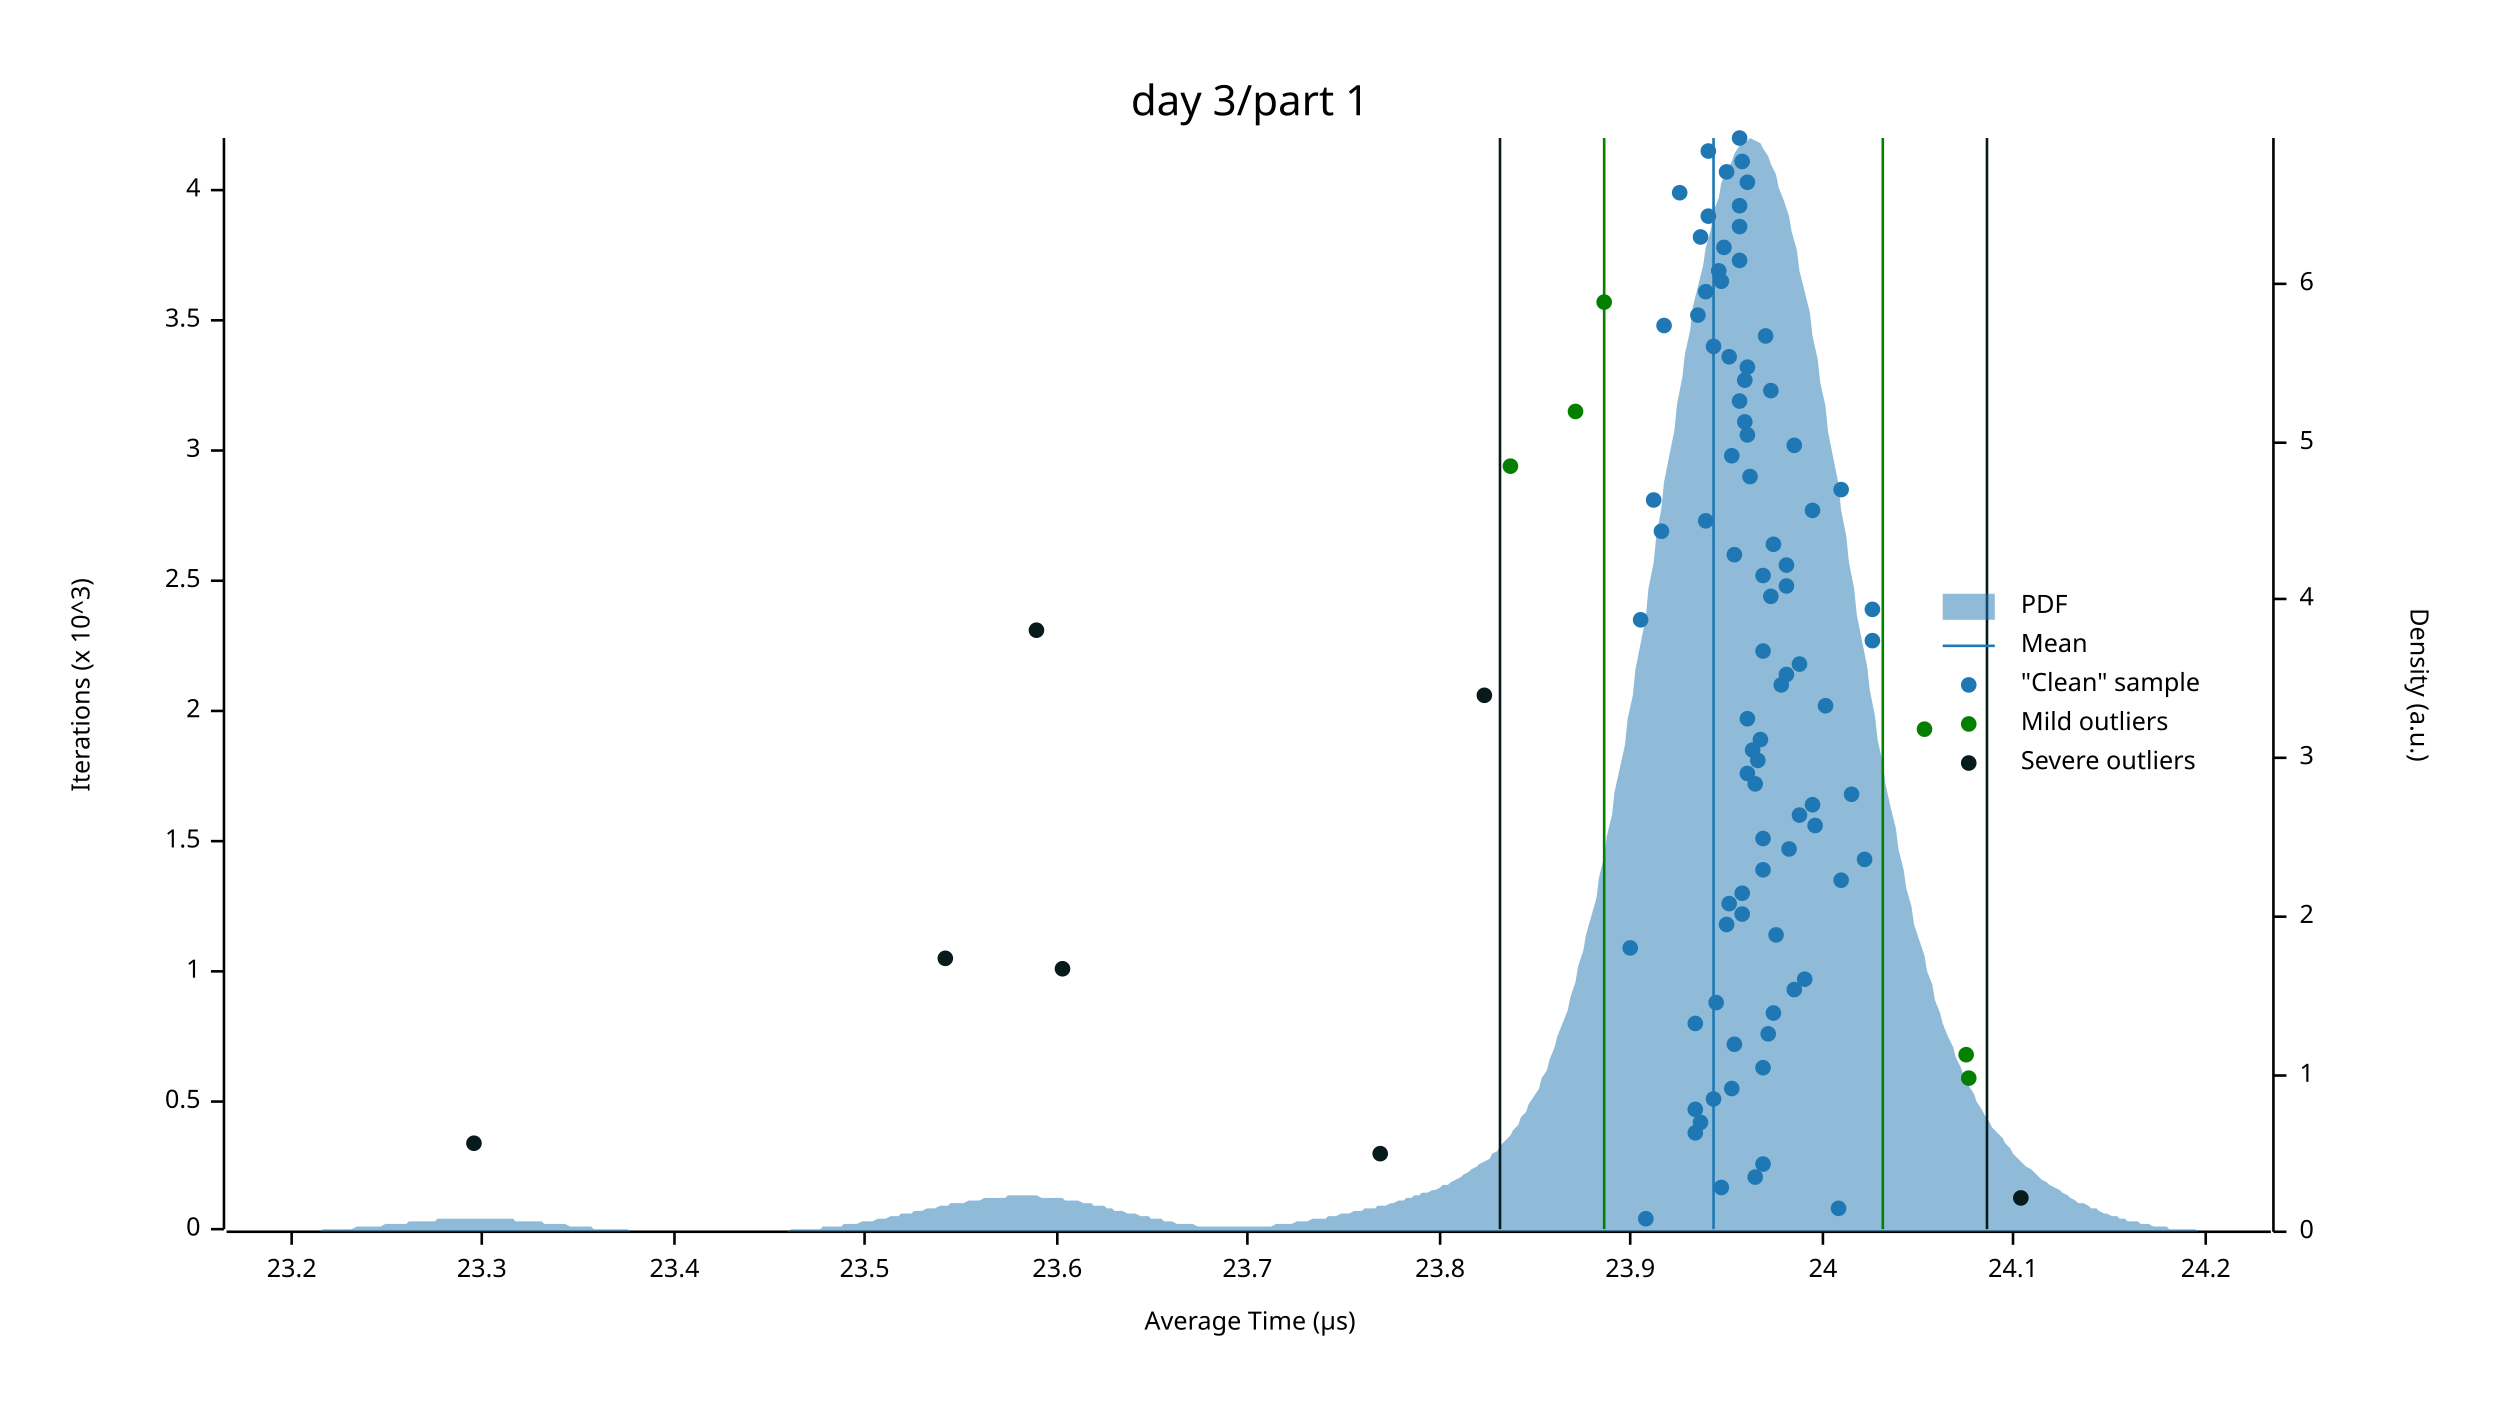
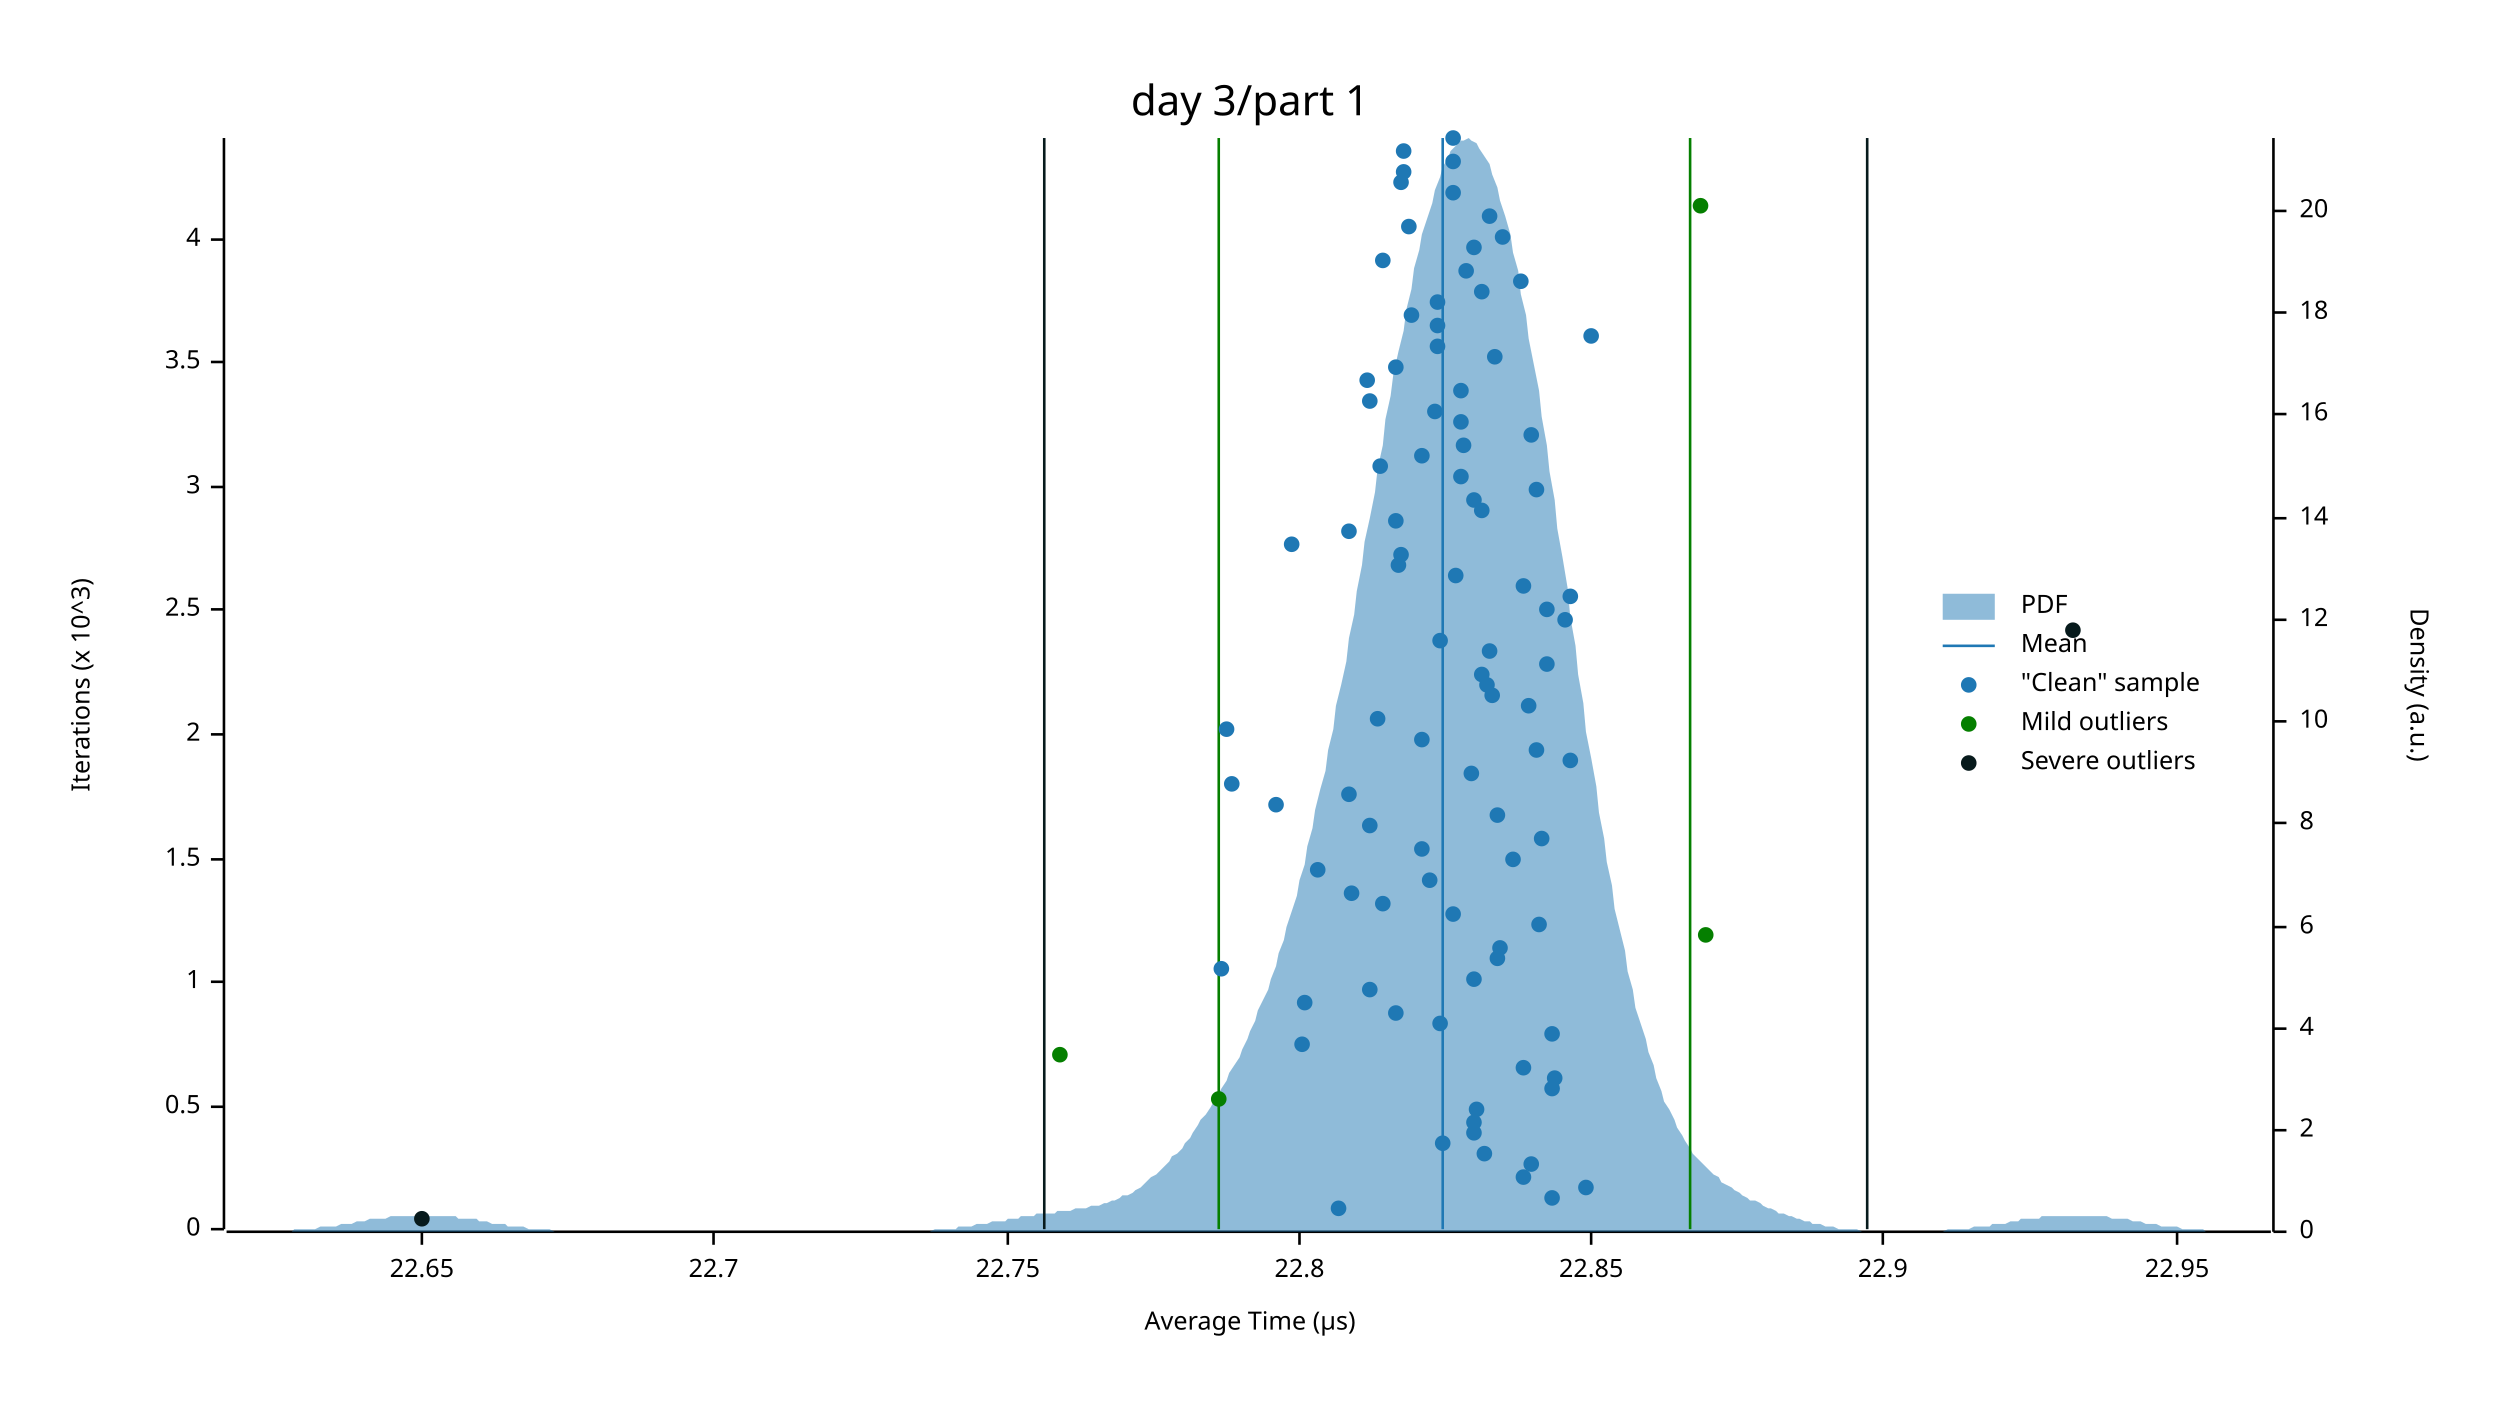
<svg xmlns="http://www.w3.org/2000/svg" width="960" height="540" viewBox="0 0 960 540">
  <text x="480" y="32" dy="0.76em" text-anchor="middle" font-family="sans-serif" font-size="16.129" opacity="1" fill="#000000">
day 3/part 1
</text>
  <text x="27" y="263" dy="0.76em" text-anchor="middle" font-family="sans-serif" font-size="9.677" opacity="1" fill="#000000" transform="rotate(270, 27, 263)">
Iterations (x 10^3)
</text>
  <text x="480" y="513" dy="-0.5ex" text-anchor="middle" font-family="sans-serif" font-size="9.677" opacity="1" fill="#000000">
Average Time (µs)
</text>
  <polyline fill="none" opacity="1" stroke="#000000" stroke-width="1" points="86,53 86,472 " />
  <text x="77" y="472" dy="0.5ex" text-anchor="end" font-family="sans-serif" font-size="9.677" opacity="1" fill="#000000">
0
</text>
  <polyline fill="none" opacity="1" stroke="#000000" stroke-width="1" points="81,472 86,472 " />
-   <text x="77" y="423" dy="0.5ex" text-anchor="end" font-family="sans-serif" font-size="9.677" opacity="1" fill="#000000">
+   <text x="77" y="425" dy="0.5ex" text-anchor="end" font-family="sans-serif" font-size="9.677" opacity="1" fill="#000000">
0.5
</text>
-   <polyline fill="none" opacity="1" stroke="#000000" stroke-width="1" points="81,423 86,423 " />
-   <text x="77" y="373" dy="0.5ex" text-anchor="end" font-family="sans-serif" font-size="9.677" opacity="1" fill="#000000">
+   <polyline fill="none" opacity="1" stroke="#000000" stroke-width="1" points="81,425 86,425 " />
+   <text x="77" y="377" dy="0.5ex" text-anchor="end" font-family="sans-serif" font-size="9.677" opacity="1" fill="#000000">
1
</text>
-   <polyline fill="none" opacity="1" stroke="#000000" stroke-width="1" points="81,373 86,373 " />
-   <text x="77" y="323" dy="0.5ex" text-anchor="end" font-family="sans-serif" font-size="9.677" opacity="1" fill="#000000">
+   <polyline fill="none" opacity="1" stroke="#000000" stroke-width="1" points="81,377 86,377 " />
+   <text x="77" y="330" dy="0.5ex" text-anchor="end" font-family="sans-serif" font-size="9.677" opacity="1" fill="#000000">
1.5
</text>
-   <polyline fill="none" opacity="1" stroke="#000000" stroke-width="1" points="81,323 86,323 " />
-   <text x="77" y="273" dy="0.5ex" text-anchor="end" font-family="sans-serif" font-size="9.677" opacity="1" fill="#000000">
+   <polyline fill="none" opacity="1" stroke="#000000" stroke-width="1" points="81,330 86,330 " />
+   <text x="77" y="282" dy="0.5ex" text-anchor="end" font-family="sans-serif" font-size="9.677" opacity="1" fill="#000000">
2
</text>
-   <polyline fill="none" opacity="1" stroke="#000000" stroke-width="1" points="81,273 86,273 " />
-   <text x="77" y="223" dy="0.5ex" text-anchor="end" font-family="sans-serif" font-size="9.677" opacity="1" fill="#000000">
+   <polyline fill="none" opacity="1" stroke="#000000" stroke-width="1" points="81,282 86,282 " />
+   <text x="77" y="234" dy="0.5ex" text-anchor="end" font-family="sans-serif" font-size="9.677" opacity="1" fill="#000000">
2.5
</text>
-   <polyline fill="none" opacity="1" stroke="#000000" stroke-width="1" points="81,223 86,223 " />
-   <text x="77" y="173" dy="0.5ex" text-anchor="end" font-family="sans-serif" font-size="9.677" opacity="1" fill="#000000">
+   <polyline fill="none" opacity="1" stroke="#000000" stroke-width="1" points="81,234 86,234 " />
+   <text x="77" y="187" dy="0.5ex" text-anchor="end" font-family="sans-serif" font-size="9.677" opacity="1" fill="#000000">
3
</text>
-   <polyline fill="none" opacity="1" stroke="#000000" stroke-width="1" points="81,173 86,173 " />
-   <text x="77" y="123" dy="0.5ex" text-anchor="end" font-family="sans-serif" font-size="9.677" opacity="1" fill="#000000">
+   <polyline fill="none" opacity="1" stroke="#000000" stroke-width="1" points="81,187 86,187 " />
+   <text x="77" y="139" dy="0.5ex" text-anchor="end" font-family="sans-serif" font-size="9.677" opacity="1" fill="#000000">
3.5
</text>
-   <polyline fill="none" opacity="1" stroke="#000000" stroke-width="1" points="81,123 86,123 " />
-   <text x="77" y="73" dy="0.5ex" text-anchor="end" font-family="sans-serif" font-size="9.677" opacity="1" fill="#000000">
+   <polyline fill="none" opacity="1" stroke="#000000" stroke-width="1" points="81,139 86,139 " />
+   <text x="77" y="92" dy="0.5ex" text-anchor="end" font-family="sans-serif" font-size="9.677" opacity="1" fill="#000000">
4
</text>
-   <polyline fill="none" opacity="1" stroke="#000000" stroke-width="1" points="81,73 86,73 " />
+   <polyline fill="none" opacity="1" stroke="#000000" stroke-width="1" points="81,92 86,92 " />
  <polyline fill="none" opacity="1" stroke="#000000" stroke-width="1" points="87,473 872,473 " />
-   <text x="112" y="483" dy="0.76em" text-anchor="middle" font-family="sans-serif" font-size="9.677" opacity="1" fill="#000000">
- 23.2
- </text>
-   <polyline fill="none" opacity="1" stroke="#000000" stroke-width="1" points="112,473 112,478 " />
-   <text x="185" y="483" dy="0.76em" text-anchor="middle" font-family="sans-serif" font-size="9.677" opacity="1" fill="#000000">
- 23.3
- </text>
-   <polyline fill="none" opacity="1" stroke="#000000" stroke-width="1" points="185,473 185,478 " />
-   <text x="259" y="483" dy="0.76em" text-anchor="middle" font-family="sans-serif" font-size="9.677" opacity="1" fill="#000000">
- 23.4
- </text>
-   <polyline fill="none" opacity="1" stroke="#000000" stroke-width="1" points="259,473 259,478 " />
-   <text x="332" y="483" dy="0.76em" text-anchor="middle" font-family="sans-serif" font-size="9.677" opacity="1" fill="#000000">
- 23.5
- </text>
-   <polyline fill="none" opacity="1" stroke="#000000" stroke-width="1" points="332,473 332,478 " />
-   <text x="406" y="483" dy="0.76em" text-anchor="middle" font-family="sans-serif" font-size="9.677" opacity="1" fill="#000000">
- 23.6
- </text>
-   <polyline fill="none" opacity="1" stroke="#000000" stroke-width="1" points="406,473 406,478 " />
-   <text x="479" y="483" dy="0.76em" text-anchor="middle" font-family="sans-serif" font-size="9.677" opacity="1" fill="#000000">
- 23.7
- </text>
-   <polyline fill="none" opacity="1" stroke="#000000" stroke-width="1" points="479,473 479,478 " />
-   <text x="553" y="483" dy="0.76em" text-anchor="middle" font-family="sans-serif" font-size="9.677" opacity="1" fill="#000000">
- 23.8
- </text>
-   <polyline fill="none" opacity="1" stroke="#000000" stroke-width="1" points="553,473 553,478 " />
-   <text x="626" y="483" dy="0.76em" text-anchor="middle" font-family="sans-serif" font-size="9.677" opacity="1" fill="#000000">
- 23.9
- </text>
-   <polyline fill="none" opacity="1" stroke="#000000" stroke-width="1" points="626,473 626,478 " />
-   <text x="700" y="483" dy="0.76em" text-anchor="middle" font-family="sans-serif" font-size="9.677" opacity="1" fill="#000000">
- 24
- </text>
-   <polyline fill="none" opacity="1" stroke="#000000" stroke-width="1" points="700,473 700,478 " />
-   <text x="773" y="483" dy="0.76em" text-anchor="middle" font-family="sans-serif" font-size="9.677" opacity="1" fill="#000000">
- 24.1
- </text>
-   <polyline fill="none" opacity="1" stroke="#000000" stroke-width="1" points="773,473 773,478 " />
-   <text x="847" y="483" dy="0.76em" text-anchor="middle" font-family="sans-serif" font-size="9.677" opacity="1" fill="#000000">
- 24.2
- </text>
-   <polyline fill="none" opacity="1" stroke="#000000" stroke-width="1" points="847,473 847,478 " />
+   <text x="162" y="483" dy="0.76em" text-anchor="middle" font-family="sans-serif" font-size="9.677" opacity="1" fill="#000000">
+ 22.65
+ </text>
+   <polyline fill="none" opacity="1" stroke="#000000" stroke-width="1" points="162,473 162,478 " />
+   <text x="274" y="483" dy="0.76em" text-anchor="middle" font-family="sans-serif" font-size="9.677" opacity="1" fill="#000000">
+ 22.7
+ </text>
+   <polyline fill="none" opacity="1" stroke="#000000" stroke-width="1" points="274,473 274,478 " />
+   <text x="387" y="483" dy="0.76em" text-anchor="middle" font-family="sans-serif" font-size="9.677" opacity="1" fill="#000000">
+ 22.75
+ </text>
+   <polyline fill="none" opacity="1" stroke="#000000" stroke-width="1" points="387,473 387,478 " />
+   <text x="499" y="483" dy="0.76em" text-anchor="middle" font-family="sans-serif" font-size="9.677" opacity="1" fill="#000000">
+ 22.8
+ </text>
+   <polyline fill="none" opacity="1" stroke="#000000" stroke-width="1" points="499,473 499,478 " />
+   <text x="611" y="483" dy="0.76em" text-anchor="middle" font-family="sans-serif" font-size="9.677" opacity="1" fill="#000000">
+ 22.85
+ </text>
+   <polyline fill="none" opacity="1" stroke="#000000" stroke-width="1" points="611,473 611,478 " />
+   <text x="723" y="483" dy="0.76em" text-anchor="middle" font-family="sans-serif" font-size="9.677" opacity="1" fill="#000000">
+ 22.9
+ </text>
+   <polyline fill="none" opacity="1" stroke="#000000" stroke-width="1" points="723,473 723,478 " />
+   <text x="836" y="483" dy="0.76em" text-anchor="middle" font-family="sans-serif" font-size="9.677" opacity="1" fill="#000000">
+ 22.95
+ </text>
+   <polyline fill="none" opacity="1" stroke="#000000" stroke-width="1" points="836,473 836,478 " />
  <text x="933" y="263" dy="0.76em" text-anchor="middle" font-family="sans-serif" font-size="9.677" opacity="1" fill="#000000" transform="rotate(90, 933, 263)">
Density (a.u.)
</text>
  <polyline fill="none" opacity="1" stroke="#000000" stroke-width="1" points="873,53 873,473 " />
  <text x="883" y="473" dy="0.5ex" text-anchor="start" font-family="sans-serif" font-size="9.677" opacity="1" fill="#000000">
0
</text>
  <polyline fill="none" opacity="1" stroke="#000000" stroke-width="1" points="873,473 878,473 " />
-   <text x="883" y="413" dy="0.5ex" text-anchor="start" font-family="sans-serif" font-size="9.677" opacity="1" fill="#000000">
- 1
- </text>
-   <polyline fill="none" opacity="1" stroke="#000000" stroke-width="1" points="873,413 878,413 " />
-   <text x="883" y="352" dy="0.5ex" text-anchor="start" font-family="sans-serif" font-size="9.677" opacity="1" fill="#000000">
+   <text x="883" y="434" dy="0.5ex" text-anchor="start" font-family="sans-serif" font-size="9.677" opacity="1" fill="#000000">
2
</text>
-   <polyline fill="none" opacity="1" stroke="#000000" stroke-width="1" points="873,352 878,352 " />
-   <text x="883" y="291" dy="0.5ex" text-anchor="start" font-family="sans-serif" font-size="9.677" opacity="1" fill="#000000">
- 3
- </text>
-   <polyline fill="none" opacity="1" stroke="#000000" stroke-width="1" points="873,291 878,291 " />
-   <text x="883" y="230" dy="0.5ex" text-anchor="start" font-family="sans-serif" font-size="9.677" opacity="1" fill="#000000">
+   <polyline fill="none" opacity="1" stroke="#000000" stroke-width="1" points="873,434 878,434 " />
+   <text x="883" y="395" dy="0.5ex" text-anchor="start" font-family="sans-serif" font-size="9.677" opacity="1" fill="#000000">
4
</text>
-   <polyline fill="none" opacity="1" stroke="#000000" stroke-width="1" points="873,230 878,230 " />
-   <text x="883" y="170" dy="0.5ex" text-anchor="start" font-family="sans-serif" font-size="9.677" opacity="1" fill="#000000">
- 5
- </text>
-   <polyline fill="none" opacity="1" stroke="#000000" stroke-width="1" points="873,170 878,170 " />
-   <text x="883" y="109" dy="0.5ex" text-anchor="start" font-family="sans-serif" font-size="9.677" opacity="1" fill="#000000">
+   <polyline fill="none" opacity="1" stroke="#000000" stroke-width="1" points="873,395 878,395 " />
+   <text x="883" y="356" dy="0.5ex" text-anchor="start" font-family="sans-serif" font-size="9.677" opacity="1" fill="#000000">
6
</text>
-   <polyline fill="none" opacity="1" stroke="#000000" stroke-width="1" points="873,109 878,109 " />
-   <polygon opacity="0.5" fill="#1F78B4" points="87,473 88,473 90,473 91,473 93,473 94,473 96,473 98,473 99,473 101,473 102,473 104,473 105,473 107,473 109,473 110,473 112,473 113,473 115,473 116,473 118,473 120,473 121,473 123,473 124,472 126,472 127,472 129,472 131,472 132,472 134,472 135,472 137,471 138,471 140,471 142,471 143,471 145,471 146,471 148,470 150,470 151,470 153,470 154,470 156,470 157,469 159,469 161,469 162,469 164,469 165,469 167,469 168,468 170,468 172,468 173,468 175,468 176,468 178,468 179,468 181,468 183,468 184,468 186,468 187,468 189,468 190,468 192,468 194,468 195,468 197,468 198,469 200,469 201,469 203,469 205,469 206,469 208,469 209,470 211,470 213,470 214,470 216,470 217,470 219,471 220,471 222,471 224,471 225,471 227,471 228,472 230,472 231,472 233,472 235,472 236,472 238,472 239,472 241,472 242,473 244,473 246,473 247,473 249,473 250,473 252,473 253,473 255,473 257,473 258,473 260,473 261,473 263,473 264,473 266,473 268,473 269,473 271,473 272,473 274,473 276,473 277,473 279,473 280,473 282,473 283,473 285,473 287,473 288,473 290,473 291,473 293,473 294,473 296,473 298,473 299,473 301,473 302,473 304,472 305,472 307,472 309,472 310,472 312,472 313,472 315,472 316,471 318,471 320,471 321,471 323,471 324,470 326,470 327,470 329,470 331,469 332,469 334,469 335,469 337,468 339,468 340,468 342,467 343,467 345,467 346,466 348,466 350,466 351,465 353,465 354,465 356,464 357,464 359,464 361,463 362,463 364,463 365,462 367,462 368,462 370,462 372,461 373,461 375,461 376,461 378,460 379,460 381,460 383,460 384,460 386,460 387,459 389,459 391,459 392,459 394,459 395,459 397,459 398,459 400,460 402,460 403,460 405,460 406,460 408,460 409,461 411,461 413,461 414,461 416,462 417,462 419,462 420,463 422,463 424,463 425,464 427,464 428,465 430,465 431,465 433,466 435,466 436,466 438,467 439,467 441,467 442,468 444,468 446,468 447,469 449,469 450,469 452,470 454,470 455,470 457,470 458,470 460,471 461,471 463,471 465,471 466,471 468,471 469,471 471,471 472,471 474,471 476,471 477,471 479,471 480,471 482,471 483,471 485,471 487,471 488,471 490,470 491,470 493,470 494,470 496,470 498,469 499,469 501,469 502,469 504,468 505,468 507,468 509,468 510,467 512,467 513,467 515,466 517,466 518,466 520,465 521,465 523,465 524,464 526,464 528,464 529,463 531,463 532,463 534,462 535,462 537,461 539,461 540,460 542,460 543,459 545,459 546,458 548,458 550,457 551,457 553,456 554,455 556,455 557,454 559,453 561,452 562,451 564,450 565,449 567,448 568,447 570,446 572,445 573,443 575,442 576,440 578,438 580,436 581,434 583,432 584,429 586,427 587,424 589,421 591,418 592,414 594,411 595,407 597,402 598,398 600,393 602,388 603,383 605,377 606,371 608,365 609,359 611,352 613,345 614,337 616,329 617,321 619,313 620,304 622,295 624,286 625,276 627,267 628,257 630,247 632,237 633,226 635,216 636,206 638,195 639,185 641,175 643,165 644,155 646,145 647,136 649,127 650,118 652,110 654,102 655,95 657,88 658,81 660,76 661,70 663,66 665,62 666,59 668,56 669,55 671,54 672,53 674,54 676,55 677,57 679,60 680,63 682,67 683,72 685,77 687,83 688,89 690,96 691,104 693,112 695,120 696,129 698,138 699,147 701,156 702,166 704,176 706,186 707,196 709,206 710,216 712,226 713,236 715,246 717,256 718,265 720,275 721,284 723,293 724,301 726,310 728,318 729,326 731,334 732,341 734,348 735,355 737,361 739,367 740,373 742,378 743,384 745,389 746,393 748,398 750,402 751,406 753,410 754,413 756,417 758,420 759,423 761,426 762,428 764,431 765,433 767,435 769,437 770,439 772,441 773,443 775,445 776,446 778,448 780,449 781,450 783,452 784,453 786,454 787,455 789,456 791,457 792,458 794,459 795,460 797,461 798,462 800,462 802,463 803,464 805,464 806,465 808,466 809,466 811,467 813,467 814,468 816,468 817,469 819,469 821,469 822,470 824,470 825,470 827,471 828,471 830,471 832,471 833,472 835,472 836,472 838,472 839,472 841,472 843,472 844,473 846,473 847,473 849,473 850,473 852,473 854,473 855,473 857,473 858,473 860,473 861,473 863,473 865,473 866,473 868,473 869,473 871,473 873,473 873,473 87,473 " />
-   <polyline fill="none" opacity="1" stroke="#1F78B4" stroke-width="1" points="658,472 658,53 " />
-   <polyline fill="none" opacity="1" stroke="#057F00" stroke-width="1" points="616,472 616,53 " />
-   <polyline fill="none" opacity="1" stroke="#057F00" stroke-width="1" points="723,472 723,53 " />
-   <polyline fill="none" opacity="1" stroke="#071A1C" stroke-width="1" points="576,472 576,53 " />
-   <polyline fill="none" opacity="1" stroke="#071A1C" stroke-width="1" points="763,472 763,53 " />
-   <circle cx="632" cy="468" r="3" opacity="1" fill="#1F78B4" stroke="none" stroke-width="1" />
-   <circle cx="706" cy="464" r="3" opacity="1" fill="#1F78B4" stroke="none" stroke-width="1" />
-   <circle cx="661" cy="456" r="3" opacity="1" fill="#1F78B4" stroke="none" stroke-width="1" />
-   <circle cx="674" cy="452" r="3" opacity="1" fill="#1F78B4" stroke="none" stroke-width="1" />
-   <circle cx="677" cy="447" r="3" opacity="1" fill="#1F78B4" stroke="none" stroke-width="1" />
-   <circle cx="651" cy="435" r="3" opacity="1" fill="#1F78B4" stroke="none" stroke-width="1" />
-   <circle cx="653" cy="431" r="3" opacity="1" fill="#1F78B4" stroke="none" stroke-width="1" />
-   <circle cx="651" cy="426" r="3" opacity="1" fill="#1F78B4" stroke="none" stroke-width="1" />
-   <circle cx="658" cy="422" r="3" opacity="1" fill="#1F78B4" stroke="none" stroke-width="1" />
-   <circle cx="665" cy="418" r="3" opacity="1" fill="#1F78B4" stroke="none" stroke-width="1" />
-   <circle cx="677" cy="410" r="3" opacity="1" fill="#1F78B4" stroke="none" stroke-width="1" />
-   <circle cx="666" cy="401" r="3" opacity="1" fill="#1F78B4" stroke="none" stroke-width="1" />
-   <circle cx="679" cy="397" r="3" opacity="1" fill="#1F78B4" stroke="none" stroke-width="1" />
-   <circle cx="651" cy="393" r="3" opacity="1" fill="#1F78B4" stroke="none" stroke-width="1" />
-   <circle cx="681" cy="389" r="3" opacity="1" fill="#1F78B4" stroke="none" stroke-width="1" />
-   <circle cx="659" cy="385" r="3" opacity="1" fill="#1F78B4" stroke="none" stroke-width="1" />
-   <circle cx="689" cy="380" r="3" opacity="1" fill="#1F78B4" stroke="none" stroke-width="1" />
-   <circle cx="693" cy="376" r="3" opacity="1" fill="#1F78B4" stroke="none" stroke-width="1" />
-   <circle cx="626" cy="364" r="3" opacity="1" fill="#1F78B4" stroke="none" stroke-width="1" />
-   <circle cx="682" cy="359" r="3" opacity="1" fill="#1F78B4" stroke="none" stroke-width="1" />
-   <circle cx="663" cy="355" r="3" opacity="1" fill="#1F78B4" stroke="none" stroke-width="1" />
-   <circle cx="669" cy="351" r="3" opacity="1" fill="#1F78B4" stroke="none" stroke-width="1" />
-   <circle cx="664" cy="347" r="3" opacity="1" fill="#1F78B4" stroke="none" stroke-width="1" />
-   <circle cx="669" cy="343" r="3" opacity="1" fill="#1F78B4" stroke="none" stroke-width="1" />
-   <circle cx="707" cy="338" r="3" opacity="1" fill="#1F78B4" stroke="none" stroke-width="1" />
-   <circle cx="677" cy="334" r="3" opacity="1" fill="#1F78B4" stroke="none" stroke-width="1" />
-   <circle cx="716" cy="330" r="3" opacity="1" fill="#1F78B4" stroke="none" stroke-width="1" />
-   <circle cx="687" cy="326" r="3" opacity="1" fill="#1F78B4" stroke="none" stroke-width="1" />
-   <circle cx="677" cy="322" r="3" opacity="1" fill="#1F78B4" stroke="none" stroke-width="1" />
-   <circle cx="697" cy="317" r="3" opacity="1" fill="#1F78B4" stroke="none" stroke-width="1" />
-   <circle cx="691" cy="313" r="3" opacity="1" fill="#1F78B4" stroke="none" stroke-width="1" />
-   <circle cx="696" cy="309" r="3" opacity="1" fill="#1F78B4" stroke="none" stroke-width="1" />
-   <circle cx="711" cy="305" r="3" opacity="1" fill="#1F78B4" stroke="none" stroke-width="1" />
-   <circle cx="674" cy="301" r="3" opacity="1" fill="#1F78B4" stroke="none" stroke-width="1" />
-   <circle cx="671" cy="297" r="3" opacity="1" fill="#1F78B4" stroke="none" stroke-width="1" />
-   <circle cx="675" cy="292" r="3" opacity="1" fill="#1F78B4" stroke="none" stroke-width="1" />
-   <circle cx="673" cy="288" r="3" opacity="1" fill="#1F78B4" stroke="none" stroke-width="1" />
-   <circle cx="676" cy="284" r="3" opacity="1" fill="#1F78B4" stroke="none" stroke-width="1" />
-   <circle cx="671" cy="276" r="3" opacity="1" fill="#1F78B4" stroke="none" stroke-width="1" />
-   <circle cx="701" cy="271" r="3" opacity="1" fill="#1F78B4" stroke="none" stroke-width="1" />
-   <circle cx="684" cy="263" r="3" opacity="1" fill="#1F78B4" stroke="none" stroke-width="1" />
-   <circle cx="686" cy="259" r="3" opacity="1" fill="#1F78B4" stroke="none" stroke-width="1" />
-   <circle cx="691" cy="255" r="3" opacity="1" fill="#1F78B4" stroke="none" stroke-width="1" />
-   <circle cx="677" cy="250" r="3" opacity="1" fill="#1F78B4" stroke="none" stroke-width="1" />
-   <circle cx="719" cy="246" r="3" opacity="1" fill="#1F78B4" stroke="none" stroke-width="1" />
-   <circle cx="630" cy="238" r="3" opacity="1" fill="#1F78B4" stroke="none" stroke-width="1" />
-   <circle cx="719" cy="234" r="3" opacity="1" fill="#1F78B4" stroke="none" stroke-width="1" />
-   <circle cx="680" cy="229" r="3" opacity="1" fill="#1F78B4" stroke="none" stroke-width="1" />
-   <circle cx="686" cy="225" r="3" opacity="1" fill="#1F78B4" stroke="none" stroke-width="1" />
-   <circle cx="677" cy="221" r="3" opacity="1" fill="#1F78B4" stroke="none" stroke-width="1" />
-   <circle cx="686" cy="217" r="3" opacity="1" fill="#1F78B4" stroke="none" stroke-width="1" />
-   <circle cx="666" cy="213" r="3" opacity="1" fill="#1F78B4" stroke="none" stroke-width="1" />
-   <circle cx="681" cy="209" r="3" opacity="1" fill="#1F78B4" stroke="none" stroke-width="1" />
-   <circle cx="638" cy="204" r="3" opacity="1" fill="#1F78B4" stroke="none" stroke-width="1" />
-   <circle cx="655" cy="200" r="3" opacity="1" fill="#1F78B4" stroke="none" stroke-width="1" />
-   <circle cx="696" cy="196" r="3" opacity="1" fill="#1F78B4" stroke="none" stroke-width="1" />
-   <circle cx="635" cy="192" r="3" opacity="1" fill="#1F78B4" stroke="none" stroke-width="1" />
-   <circle cx="707" cy="188" r="3" opacity="1" fill="#1F78B4" stroke="none" stroke-width="1" />
-   <circle cx="672" cy="183" r="3" opacity="1" fill="#1F78B4" stroke="none" stroke-width="1" />
-   <circle cx="665" cy="175" r="3" opacity="1" fill="#1F78B4" stroke="none" stroke-width="1" />
-   <circle cx="689" cy="171" r="3" opacity="1" fill="#1F78B4" stroke="none" stroke-width="1" />
-   <circle cx="671" cy="167" r="3" opacity="1" fill="#1F78B4" stroke="none" stroke-width="1" />
-   <circle cx="670" cy="162" r="3" opacity="1" fill="#1F78B4" stroke="none" stroke-width="1" />
-   <circle cx="668" cy="154" r="3" opacity="1" fill="#1F78B4" stroke="none" stroke-width="1" />
-   <circle cx="680" cy="150" r="3" opacity="1" fill="#1F78B4" stroke="none" stroke-width="1" />
-   <circle cx="670" cy="146" r="3" opacity="1" fill="#1F78B4" stroke="none" stroke-width="1" />
-   <circle cx="671" cy="141" r="3" opacity="1" fill="#1F78B4" stroke="none" stroke-width="1" />
-   <circle cx="664" cy="137" r="3" opacity="1" fill="#1F78B4" stroke="none" stroke-width="1" />
-   <circle cx="658" cy="133" r="3" opacity="1" fill="#1F78B4" stroke="none" stroke-width="1" />
-   <circle cx="678" cy="129" r="3" opacity="1" fill="#1F78B4" stroke="none" stroke-width="1" />
-   <circle cx="639" cy="125" r="3" opacity="1" fill="#1F78B4" stroke="none" stroke-width="1" />
-   <circle cx="652" cy="121" r="3" opacity="1" fill="#1F78B4" stroke="none" stroke-width="1" />
-   <circle cx="655" cy="112" r="3" opacity="1" fill="#1F78B4" stroke="none" stroke-width="1" />
-   <circle cx="661" cy="108" r="3" opacity="1" fill="#1F78B4" stroke="none" stroke-width="1" />
-   <circle cx="660" cy="104" r="3" opacity="1" fill="#1F78B4" stroke="none" stroke-width="1" />
-   <circle cx="668" cy="100" r="3" opacity="1" fill="#1F78B4" stroke="none" stroke-width="1" />
-   <circle cx="662" cy="95" r="3" opacity="1" fill="#1F78B4" stroke="none" stroke-width="1" />
-   <circle cx="653" cy="91" r="3" opacity="1" fill="#1F78B4" stroke="none" stroke-width="1" />
-   <circle cx="668" cy="87" r="3" opacity="1" fill="#1F78B4" stroke="none" stroke-width="1" />
-   <circle cx="656" cy="83" r="3" opacity="1" fill="#1F78B4" stroke="none" stroke-width="1" />
-   <circle cx="668" cy="79" r="3" opacity="1" fill="#1F78B4" stroke="none" stroke-width="1" />
-   <circle cx="645" cy="74" r="3" opacity="1" fill="#1F78B4" stroke="none" stroke-width="1" />
-   <circle cx="671" cy="70" r="3" opacity="1" fill="#1F78B4" stroke="none" stroke-width="1" />
-   <circle cx="663" cy="66" r="3" opacity="1" fill="#1F78B4" stroke="none" stroke-width="1" />
-   <circle cx="669" cy="62" r="3" opacity="1" fill="#1F78B4" stroke="none" stroke-width="1" />
-   <circle cx="656" cy="58" r="3" opacity="1" fill="#1F78B4" stroke="none" stroke-width="1" />
-   <circle cx="668" cy="53" r="3" opacity="1" fill="#1F78B4" stroke="none" stroke-width="1" />
-   <circle cx="756" cy="414" r="3" opacity="1" fill="#057F00" stroke="none" stroke-width="1" />
-   <circle cx="755" cy="405" r="3" opacity="1" fill="#057F00" stroke="none" stroke-width="1" />
-   <circle cx="739" cy="280" r="3" opacity="1" fill="#057F00" stroke="none" stroke-width="1" />
-   <circle cx="580" cy="179" r="3" opacity="1" fill="#057F00" stroke="none" stroke-width="1" />
-   <circle cx="605" cy="158" r="3" opacity="1" fill="#057F00" stroke="none" stroke-width="1" />
-   <circle cx="616" cy="116" r="3" opacity="1" fill="#057F00" stroke="none" stroke-width="1" />
-   <circle cx="776" cy="460" r="3" opacity="1" fill="#071A1C" stroke="none" stroke-width="1" />
-   <circle cx="530" cy="443" r="3" opacity="1" fill="#071A1C" stroke="none" stroke-width="1" />
-   <circle cx="182" cy="439" r="3" opacity="1" fill="#071A1C" stroke="none" stroke-width="1" />
-   <circle cx="408" cy="372" r="3" opacity="1" fill="#071A1C" stroke="none" stroke-width="1" />
-   <circle cx="363" cy="368" r="3" opacity="1" fill="#071A1C" stroke="none" stroke-width="1" />
-   <circle cx="570" cy="267" r="3" opacity="1" fill="#071A1C" stroke="none" stroke-width="1" />
-   <circle cx="398" cy="242" r="3" opacity="1" fill="#071A1C" stroke="none" stroke-width="1" />
+   <polyline fill="none" opacity="1" stroke="#000000" stroke-width="1" points="873,356 878,356 " />
+   <text x="883" y="316" dy="0.5ex" text-anchor="start" font-family="sans-serif" font-size="9.677" opacity="1" fill="#000000">
+ 8
+ </text>
+   <polyline fill="none" opacity="1" stroke="#000000" stroke-width="1" points="873,316 878,316 " />
+   <text x="883" y="277" dy="0.5ex" text-anchor="start" font-family="sans-serif" font-size="9.677" opacity="1" fill="#000000">
+ 10
+ </text>
+   <polyline fill="none" opacity="1" stroke="#000000" stroke-width="1" points="873,277 878,277 " />
+   <text x="883" y="238" dy="0.5ex" text-anchor="start" font-family="sans-serif" font-size="9.677" opacity="1" fill="#000000">
+ 12
+ </text>
+   <polyline fill="none" opacity="1" stroke="#000000" stroke-width="1" points="873,238 878,238 " />
+   <text x="883" y="199" dy="0.5ex" text-anchor="start" font-family="sans-serif" font-size="9.677" opacity="1" fill="#000000">
+ 14
+ </text>
+   <polyline fill="none" opacity="1" stroke="#000000" stroke-width="1" points="873,199 878,199 " />
+   <text x="883" y="159" dy="0.5ex" text-anchor="start" font-family="sans-serif" font-size="9.677" opacity="1" fill="#000000">
+ 16
+ </text>
+   <polyline fill="none" opacity="1" stroke="#000000" stroke-width="1" points="873,159 878,159 " />
+   <text x="883" y="120" dy="0.5ex" text-anchor="start" font-family="sans-serif" font-size="9.677" opacity="1" fill="#000000">
+ 18
+ </text>
+   <polyline fill="none" opacity="1" stroke="#000000" stroke-width="1" points="873,120 878,120 " />
+   <text x="883" y="81" dy="0.5ex" text-anchor="start" font-family="sans-serif" font-size="9.677" opacity="1" fill="#000000">
+ 20
+ </text>
+   <polyline fill="none" opacity="1" stroke="#000000" stroke-width="1" points="873,81 878,81 " />
+   <polygon opacity="0.5" fill="#1F78B4" points="87,473 88,473 90,473 91,473 93,473 94,473 96,473 98,473 99,473 101,473 102,473 104,473 105,473 107,473 109,473 110,473 112,473 113,472 115,472 116,472 118,472 120,472 121,472 123,471 124,471 126,471 127,471 129,471 131,470 132,470 134,470 135,470 137,469 138,469 140,469 142,468 143,468 145,468 146,468 148,468 150,467 151,467 153,467 154,467 156,467 157,467 159,467 161,467 162,467 164,467 165,467 167,467 168,467 170,467 172,467 173,467 175,467 176,468 178,468 179,468 181,468 183,468 184,469 186,469 187,469 189,470 190,470 192,470 194,470 195,471 197,471 198,471 200,471 201,471 203,472 205,472 206,472 208,472 209,472 211,472 213,473 214,473 216,473 217,473 219,473 220,473 222,473 224,473 225,473 227,473 228,473 230,473 231,473 233,473 235,473 236,473 238,473 239,473 241,473 242,473 244,473 246,473 247,473 249,473 250,473 252,473 253,473 255,473 257,473 258,473 260,473 261,473 263,473 264,473 266,473 268,473 269,473 271,473 272,473 274,473 276,473 277,473 279,473 280,473 282,473 283,473 285,473 287,473 288,473 290,473 291,473 293,473 294,473 296,473 298,473 299,473 301,473 302,473 304,473 305,473 307,473 309,473 310,473 312,473 313,473 315,473 316,473 318,473 320,473 321,473 323,473 324,473 326,473 327,473 329,473 331,473 332,473 334,473 335,473 337,473 339,473 340,473 342,473 343,473 345,473 346,473 348,473 350,473 351,473 353,473 354,473 356,473 357,473 359,472 361,472 362,472 364,472 365,472 367,472 368,471 370,471 372,471 373,471 375,470 376,470 378,470 379,470 381,469 383,469 384,469 386,469 387,468 389,468 391,468 392,467 394,467 395,467 397,467 398,466 400,466 402,466 403,466 405,466 406,465 408,465 409,465 411,465 413,464 414,464 416,464 417,464 419,463 420,463 422,463 424,462 425,462 427,461 428,461 430,460 431,459 433,459 435,458 436,457 438,456 439,455 441,453 442,452 444,451 446,449 447,448 449,446 450,444 452,443 454,441 455,439 457,437 458,435 460,432 461,430 463,428 465,425 466,423 468,420 469,418 471,415 472,412 474,409 476,406 477,403 479,399 480,396 482,392 483,388 485,384 487,380 488,376 490,371 491,366 493,361 494,356 496,350 498,344 499,338 501,332 502,325 504,318 505,311 507,303 509,296 510,288 512,280 513,271 515,263 517,254 518,245 520,236 521,227 523,217 524,208 526,199 528,189 529,180 531,171 532,161 534,152 535,144 537,135 539,127 540,119 542,111 543,103 545,96 546,90 548,84 550,78 551,73 553,68 554,64 556,61 557,58 559,56 561,54 562,54 564,53 565,54 567,55 568,57 570,60 572,63 573,67 575,72 576,77 578,83 580,90 581,97 583,104 584,113 586,121 587,130 589,140 591,150 592,160 594,171 595,181 597,192 598,203 600,214 602,226 603,237 605,248 606,259 608,270 609,281 611,291 613,302 614,312 616,322 617,331 619,340 620,349 622,357 624,365 625,373 627,380 628,387 630,393 632,399 633,404 635,409 636,414 638,419 639,423 641,426 643,430 644,433 646,436 647,438 649,441 650,443 652,445 654,447 655,448 657,450 658,451 660,452 661,454 663,455 665,456 666,457 668,458 669,459 671,460 672,461 674,461 676,462 677,463 679,464 680,464 682,465 683,466 685,466 687,467 688,467 690,468 691,468 693,469 695,469 696,470 698,470 699,470 701,471 702,471 704,471 706,472 707,472 709,472 710,472 712,472 713,472 715,473 717,473 718,473 720,473 721,473 723,473 724,473 726,473 728,473 729,473 731,473 732,473 734,473 735,473 737,473 739,473 740,473 742,473 743,473 745,473 746,473 748,472 750,472 751,472 753,472 754,472 756,472 758,471 759,471 761,471 762,471 764,471 765,470 767,470 769,470 770,470 772,469 773,469 775,469 776,468 778,468 780,468 781,468 783,468 784,467 786,467 787,467 789,467 791,467 792,467 794,467 795,467 797,467 798,467 800,467 802,467 803,467 805,467 806,467 808,467 809,467 811,468 813,468 814,468 816,468 817,468 819,469 821,469 822,469 824,470 825,470 827,470 828,470 830,471 832,471 833,471 835,471 836,471 838,472 839,472 841,472 843,472 844,472 846,472 847,473 849,473 850,473 852,473 854,473 855,473 857,473 858,473 860,473 861,473 863,473 865,473 866,473 868,473 869,473 871,473 873,473 873,473 87,473 " />
+   <polyline fill="none" opacity="1" stroke="#1F78B4" stroke-width="1" points="554,472 554,53 " />
+   <polyline fill="none" opacity="1" stroke="#057F00" stroke-width="1" points="468,472 468,53 " />
+   <polyline fill="none" opacity="1" stroke="#057F00" stroke-width="1" points="649,472 649,53 " />
+   <polyline fill="none" opacity="1" stroke="#071A1C" stroke-width="1" points="401,472 401,53 " />
+   <polyline fill="none" opacity="1" stroke="#071A1C" stroke-width="1" points="717,472 717,53 " />
+   <circle cx="514" cy="464" r="3" opacity="1" fill="#1F78B4" stroke="none" stroke-width="1" />
+   <circle cx="596" cy="460" r="3" opacity="1" fill="#1F78B4" stroke="none" stroke-width="1" />
+   <circle cx="609" cy="456" r="3" opacity="1" fill="#1F78B4" stroke="none" stroke-width="1" />
+   <circle cx="585" cy="452" r="3" opacity="1" fill="#1F78B4" stroke="none" stroke-width="1" />
+   <circle cx="588" cy="447" r="3" opacity="1" fill="#1F78B4" stroke="none" stroke-width="1" />
+   <circle cx="570" cy="443" r="3" opacity="1" fill="#1F78B4" stroke="none" stroke-width="1" />
+   <circle cx="554" cy="439" r="3" opacity="1" fill="#1F78B4" stroke="none" stroke-width="1" />
+   <circle cx="566" cy="435" r="3" opacity="1" fill="#1F78B4" stroke="none" stroke-width="1" />
+   <circle cx="566" cy="431" r="3" opacity="1" fill="#1F78B4" stroke="none" stroke-width="1" />
+   <circle cx="567" cy="426" r="3" opacity="1" fill="#1F78B4" stroke="none" stroke-width="1" />
+   <circle cx="596" cy="418" r="3" opacity="1" fill="#1F78B4" stroke="none" stroke-width="1" />
+   <circle cx="597" cy="414" r="3" opacity="1" fill="#1F78B4" stroke="none" stroke-width="1" />
+   <circle cx="585" cy="410" r="3" opacity="1" fill="#1F78B4" stroke="none" stroke-width="1" />
+   <circle cx="500" cy="401" r="3" opacity="1" fill="#1F78B4" stroke="none" stroke-width="1" />
+   <circle cx="596" cy="397" r="3" opacity="1" fill="#1F78B4" stroke="none" stroke-width="1" />
+   <circle cx="553" cy="393" r="3" opacity="1" fill="#1F78B4" stroke="none" stroke-width="1" />
+   <circle cx="536" cy="389" r="3" opacity="1" fill="#1F78B4" stroke="none" stroke-width="1" />
+   <circle cx="501" cy="385" r="3" opacity="1" fill="#1F78B4" stroke="none" stroke-width="1" />
+   <circle cx="526" cy="380" r="3" opacity="1" fill="#1F78B4" stroke="none" stroke-width="1" />
+   <circle cx="566" cy="376" r="3" opacity="1" fill="#1F78B4" stroke="none" stroke-width="1" />
+   <circle cx="469" cy="372" r="3" opacity="1" fill="#1F78B4" stroke="none" stroke-width="1" />
+   <circle cx="575" cy="368" r="3" opacity="1" fill="#1F78B4" stroke="none" stroke-width="1" />
+   <circle cx="576" cy="364" r="3" opacity="1" fill="#1F78B4" stroke="none" stroke-width="1" />
+   <circle cx="591" cy="355" r="3" opacity="1" fill="#1F78B4" stroke="none" stroke-width="1" />
+   <circle cx="558" cy="351" r="3" opacity="1" fill="#1F78B4" stroke="none" stroke-width="1" />
+   <circle cx="531" cy="347" r="3" opacity="1" fill="#1F78B4" stroke="none" stroke-width="1" />
+   <circle cx="519" cy="343" r="3" opacity="1" fill="#1F78B4" stroke="none" stroke-width="1" />
+   <circle cx="549" cy="338" r="3" opacity="1" fill="#1F78B4" stroke="none" stroke-width="1" />
+   <circle cx="506" cy="334" r="3" opacity="1" fill="#1F78B4" stroke="none" stroke-width="1" />
+   <circle cx="581" cy="330" r="3" opacity="1" fill="#1F78B4" stroke="none" stroke-width="1" />
+   <circle cx="546" cy="326" r="3" opacity="1" fill="#1F78B4" stroke="none" stroke-width="1" />
+   <circle cx="592" cy="322" r="3" opacity="1" fill="#1F78B4" stroke="none" stroke-width="1" />
+   <circle cx="526" cy="317" r="3" opacity="1" fill="#1F78B4" stroke="none" stroke-width="1" />
+   <circle cx="575" cy="313" r="3" opacity="1" fill="#1F78B4" stroke="none" stroke-width="1" />
+   <circle cx="490" cy="309" r="3" opacity="1" fill="#1F78B4" stroke="none" stroke-width="1" />
+   <circle cx="518" cy="305" r="3" opacity="1" fill="#1F78B4" stroke="none" stroke-width="1" />
+   <circle cx="473" cy="301" r="3" opacity="1" fill="#1F78B4" stroke="none" stroke-width="1" />
+   <circle cx="565" cy="297" r="3" opacity="1" fill="#1F78B4" stroke="none" stroke-width="1" />
+   <circle cx="603" cy="292" r="3" opacity="1" fill="#1F78B4" stroke="none" stroke-width="1" />
+   <circle cx="590" cy="288" r="3" opacity="1" fill="#1F78B4" stroke="none" stroke-width="1" />
+   <circle cx="546" cy="284" r="3" opacity="1" fill="#1F78B4" stroke="none" stroke-width="1" />
+   <circle cx="471" cy="280" r="3" opacity="1" fill="#1F78B4" stroke="none" stroke-width="1" />
+   <circle cx="529" cy="276" r="3" opacity="1" fill="#1F78B4" stroke="none" stroke-width="1" />
+   <circle cx="587" cy="271" r="3" opacity="1" fill="#1F78B4" stroke="none" stroke-width="1" />
+   <circle cx="573" cy="267" r="3" opacity="1" fill="#1F78B4" stroke="none" stroke-width="1" />
+   <circle cx="571" cy="263" r="3" opacity="1" fill="#1F78B4" stroke="none" stroke-width="1" />
+   <circle cx="569" cy="259" r="3" opacity="1" fill="#1F78B4" stroke="none" stroke-width="1" />
+   <circle cx="594" cy="255" r="3" opacity="1" fill="#1F78B4" stroke="none" stroke-width="1" />
+   <circle cx="572" cy="250" r="3" opacity="1" fill="#1F78B4" stroke="none" stroke-width="1" />
+   <circle cx="553" cy="246" r="3" opacity="1" fill="#1F78B4" stroke="none" stroke-width="1" />
+   <circle cx="601" cy="238" r="3" opacity="1" fill="#1F78B4" stroke="none" stroke-width="1" />
+   <circle cx="594" cy="234" r="3" opacity="1" fill="#1F78B4" stroke="none" stroke-width="1" />
+   <circle cx="603" cy="229" r="3" opacity="1" fill="#1F78B4" stroke="none" stroke-width="1" />
+   <circle cx="585" cy="225" r="3" opacity="1" fill="#1F78B4" stroke="none" stroke-width="1" />
+   <circle cx="559" cy="221" r="3" opacity="1" fill="#1F78B4" stroke="none" stroke-width="1" />
+   <circle cx="537" cy="217" r="3" opacity="1" fill="#1F78B4" stroke="none" stroke-width="1" />
+   <circle cx="538" cy="213" r="3" opacity="1" fill="#1F78B4" stroke="none" stroke-width="1" />
+   <circle cx="496" cy="209" r="3" opacity="1" fill="#1F78B4" stroke="none" stroke-width="1" />
+   <circle cx="518" cy="204" r="3" opacity="1" fill="#1F78B4" stroke="none" stroke-width="1" />
+   <circle cx="536" cy="200" r="3" opacity="1" fill="#1F78B4" stroke="none" stroke-width="1" />
+   <circle cx="569" cy="196" r="3" opacity="1" fill="#1F78B4" stroke="none" stroke-width="1" />
+   <circle cx="566" cy="192" r="3" opacity="1" fill="#1F78B4" stroke="none" stroke-width="1" />
+   <circle cx="590" cy="188" r="3" opacity="1" fill="#1F78B4" stroke="none" stroke-width="1" />
+   <circle cx="561" cy="183" r="3" opacity="1" fill="#1F78B4" stroke="none" stroke-width="1" />
+   <circle cx="530" cy="179" r="3" opacity="1" fill="#1F78B4" stroke="none" stroke-width="1" />
+   <circle cx="546" cy="175" r="3" opacity="1" fill="#1F78B4" stroke="none" stroke-width="1" />
+   <circle cx="562" cy="171" r="3" opacity="1" fill="#1F78B4" stroke="none" stroke-width="1" />
+   <circle cx="588" cy="167" r="3" opacity="1" fill="#1F78B4" stroke="none" stroke-width="1" />
+   <circle cx="561" cy="162" r="3" opacity="1" fill="#1F78B4" stroke="none" stroke-width="1" />
+   <circle cx="551" cy="158" r="3" opacity="1" fill="#1F78B4" stroke="none" stroke-width="1" />
+   <circle cx="526" cy="154" r="3" opacity="1" fill="#1F78B4" stroke="none" stroke-width="1" />
+   <circle cx="561" cy="150" r="3" opacity="1" fill="#1F78B4" stroke="none" stroke-width="1" />
+   <circle cx="525" cy="146" r="3" opacity="1" fill="#1F78B4" stroke="none" stroke-width="1" />
+   <circle cx="536" cy="141" r="3" opacity="1" fill="#1F78B4" stroke="none" stroke-width="1" />
+   <circle cx="574" cy="137" r="3" opacity="1" fill="#1F78B4" stroke="none" stroke-width="1" />
+   <circle cx="552" cy="133" r="3" opacity="1" fill="#1F78B4" stroke="none" stroke-width="1" />
+   <circle cx="611" cy="129" r="3" opacity="1" fill="#1F78B4" stroke="none" stroke-width="1" />
+   <circle cx="552" cy="125" r="3" opacity="1" fill="#1F78B4" stroke="none" stroke-width="1" />
+   <circle cx="542" cy="121" r="3" opacity="1" fill="#1F78B4" stroke="none" stroke-width="1" />
+   <circle cx="552" cy="116" r="3" opacity="1" fill="#1F78B4" stroke="none" stroke-width="1" />
+   <circle cx="569" cy="112" r="3" opacity="1" fill="#1F78B4" stroke="none" stroke-width="1" />
+   <circle cx="584" cy="108" r="3" opacity="1" fill="#1F78B4" stroke="none" stroke-width="1" />
+   <circle cx="563" cy="104" r="3" opacity="1" fill="#1F78B4" stroke="none" stroke-width="1" />
+   <circle cx="531" cy="100" r="3" opacity="1" fill="#1F78B4" stroke="none" stroke-width="1" />
+   <circle cx="566" cy="95" r="3" opacity="1" fill="#1F78B4" stroke="none" stroke-width="1" />
+   <circle cx="577" cy="91" r="3" opacity="1" fill="#1F78B4" stroke="none" stroke-width="1" />
+   <circle cx="541" cy="87" r="3" opacity="1" fill="#1F78B4" stroke="none" stroke-width="1" />
+   <circle cx="572" cy="83" r="3" opacity="1" fill="#1F78B4" stroke="none" stroke-width="1" />
+   <circle cx="558" cy="74" r="3" opacity="1" fill="#1F78B4" stroke="none" stroke-width="1" />
+   <circle cx="538" cy="70" r="3" opacity="1" fill="#1F78B4" stroke="none" stroke-width="1" />
+   <circle cx="539" cy="66" r="3" opacity="1" fill="#1F78B4" stroke="none" stroke-width="1" />
+   <circle cx="558" cy="62" r="3" opacity="1" fill="#1F78B4" stroke="none" stroke-width="1" />
+   <circle cx="539" cy="58" r="3" opacity="1" fill="#1F78B4" stroke="none" stroke-width="1" />
+   <circle cx="558" cy="53" r="3" opacity="1" fill="#1F78B4" stroke="none" stroke-width="1" />
+   <circle cx="468" cy="422" r="3" opacity="1" fill="#057F00" stroke="none" stroke-width="1" />
+   <circle cx="407" cy="405" r="3" opacity="1" fill="#057F00" stroke="none" stroke-width="1" />
+   <circle cx="655" cy="359" r="3" opacity="1" fill="#057F00" stroke="none" stroke-width="1" />
+   <circle cx="653" cy="79" r="3" opacity="1" fill="#057F00" stroke="none" stroke-width="1" />
+   <circle cx="162" cy="468" r="3" opacity="1" fill="#071A1C" stroke="none" stroke-width="1" />
+   <circle cx="796" cy="242" r="3" opacity="1" fill="#071A1C" stroke="none" stroke-width="1" />
  <text x="776" y="228" dy="0.76em" text-anchor="start" font-family="sans-serif" font-size="9.677" opacity="1" fill="#000000">
PDF
</text>
  <text x="776" y="243" dy="0.76em" text-anchor="start" font-family="sans-serif" font-size="9.677" opacity="1" fill="#000000">
Mean
</text>
  <text x="776" y="258" dy="0.76em" text-anchor="start" font-family="sans-serif" font-size="9.677" opacity="1" fill="#000000">
"Clean" sample
</text>
  <text x="776" y="273" dy="0.76em" text-anchor="start" font-family="sans-serif" font-size="9.677" opacity="1" fill="#000000">
Mild outliers
</text>
  <text x="776" y="288" dy="0.76em" text-anchor="start" font-family="sans-serif" font-size="9.677" opacity="1" fill="#000000">
Severe outliers
</text>
  <rect x="746" y="228" width="20" height="10" opacity="0.5" fill="#1F78B4" stroke="none" />
  <polyline fill="none" opacity="1" stroke="#1F78B4" stroke-width="1" points="746,248 766,248 " />
  <circle cx="756" cy="263" r="3" opacity="1" fill="#1F78B4" stroke="none" stroke-width="1" />
  <circle cx="756" cy="278" r="3" opacity="1" fill="#057F00" stroke="none" stroke-width="1" />
  <circle cx="756" cy="293" r="3" opacity="1" fill="#071A1C" stroke="none" stroke-width="1" />
</svg>
